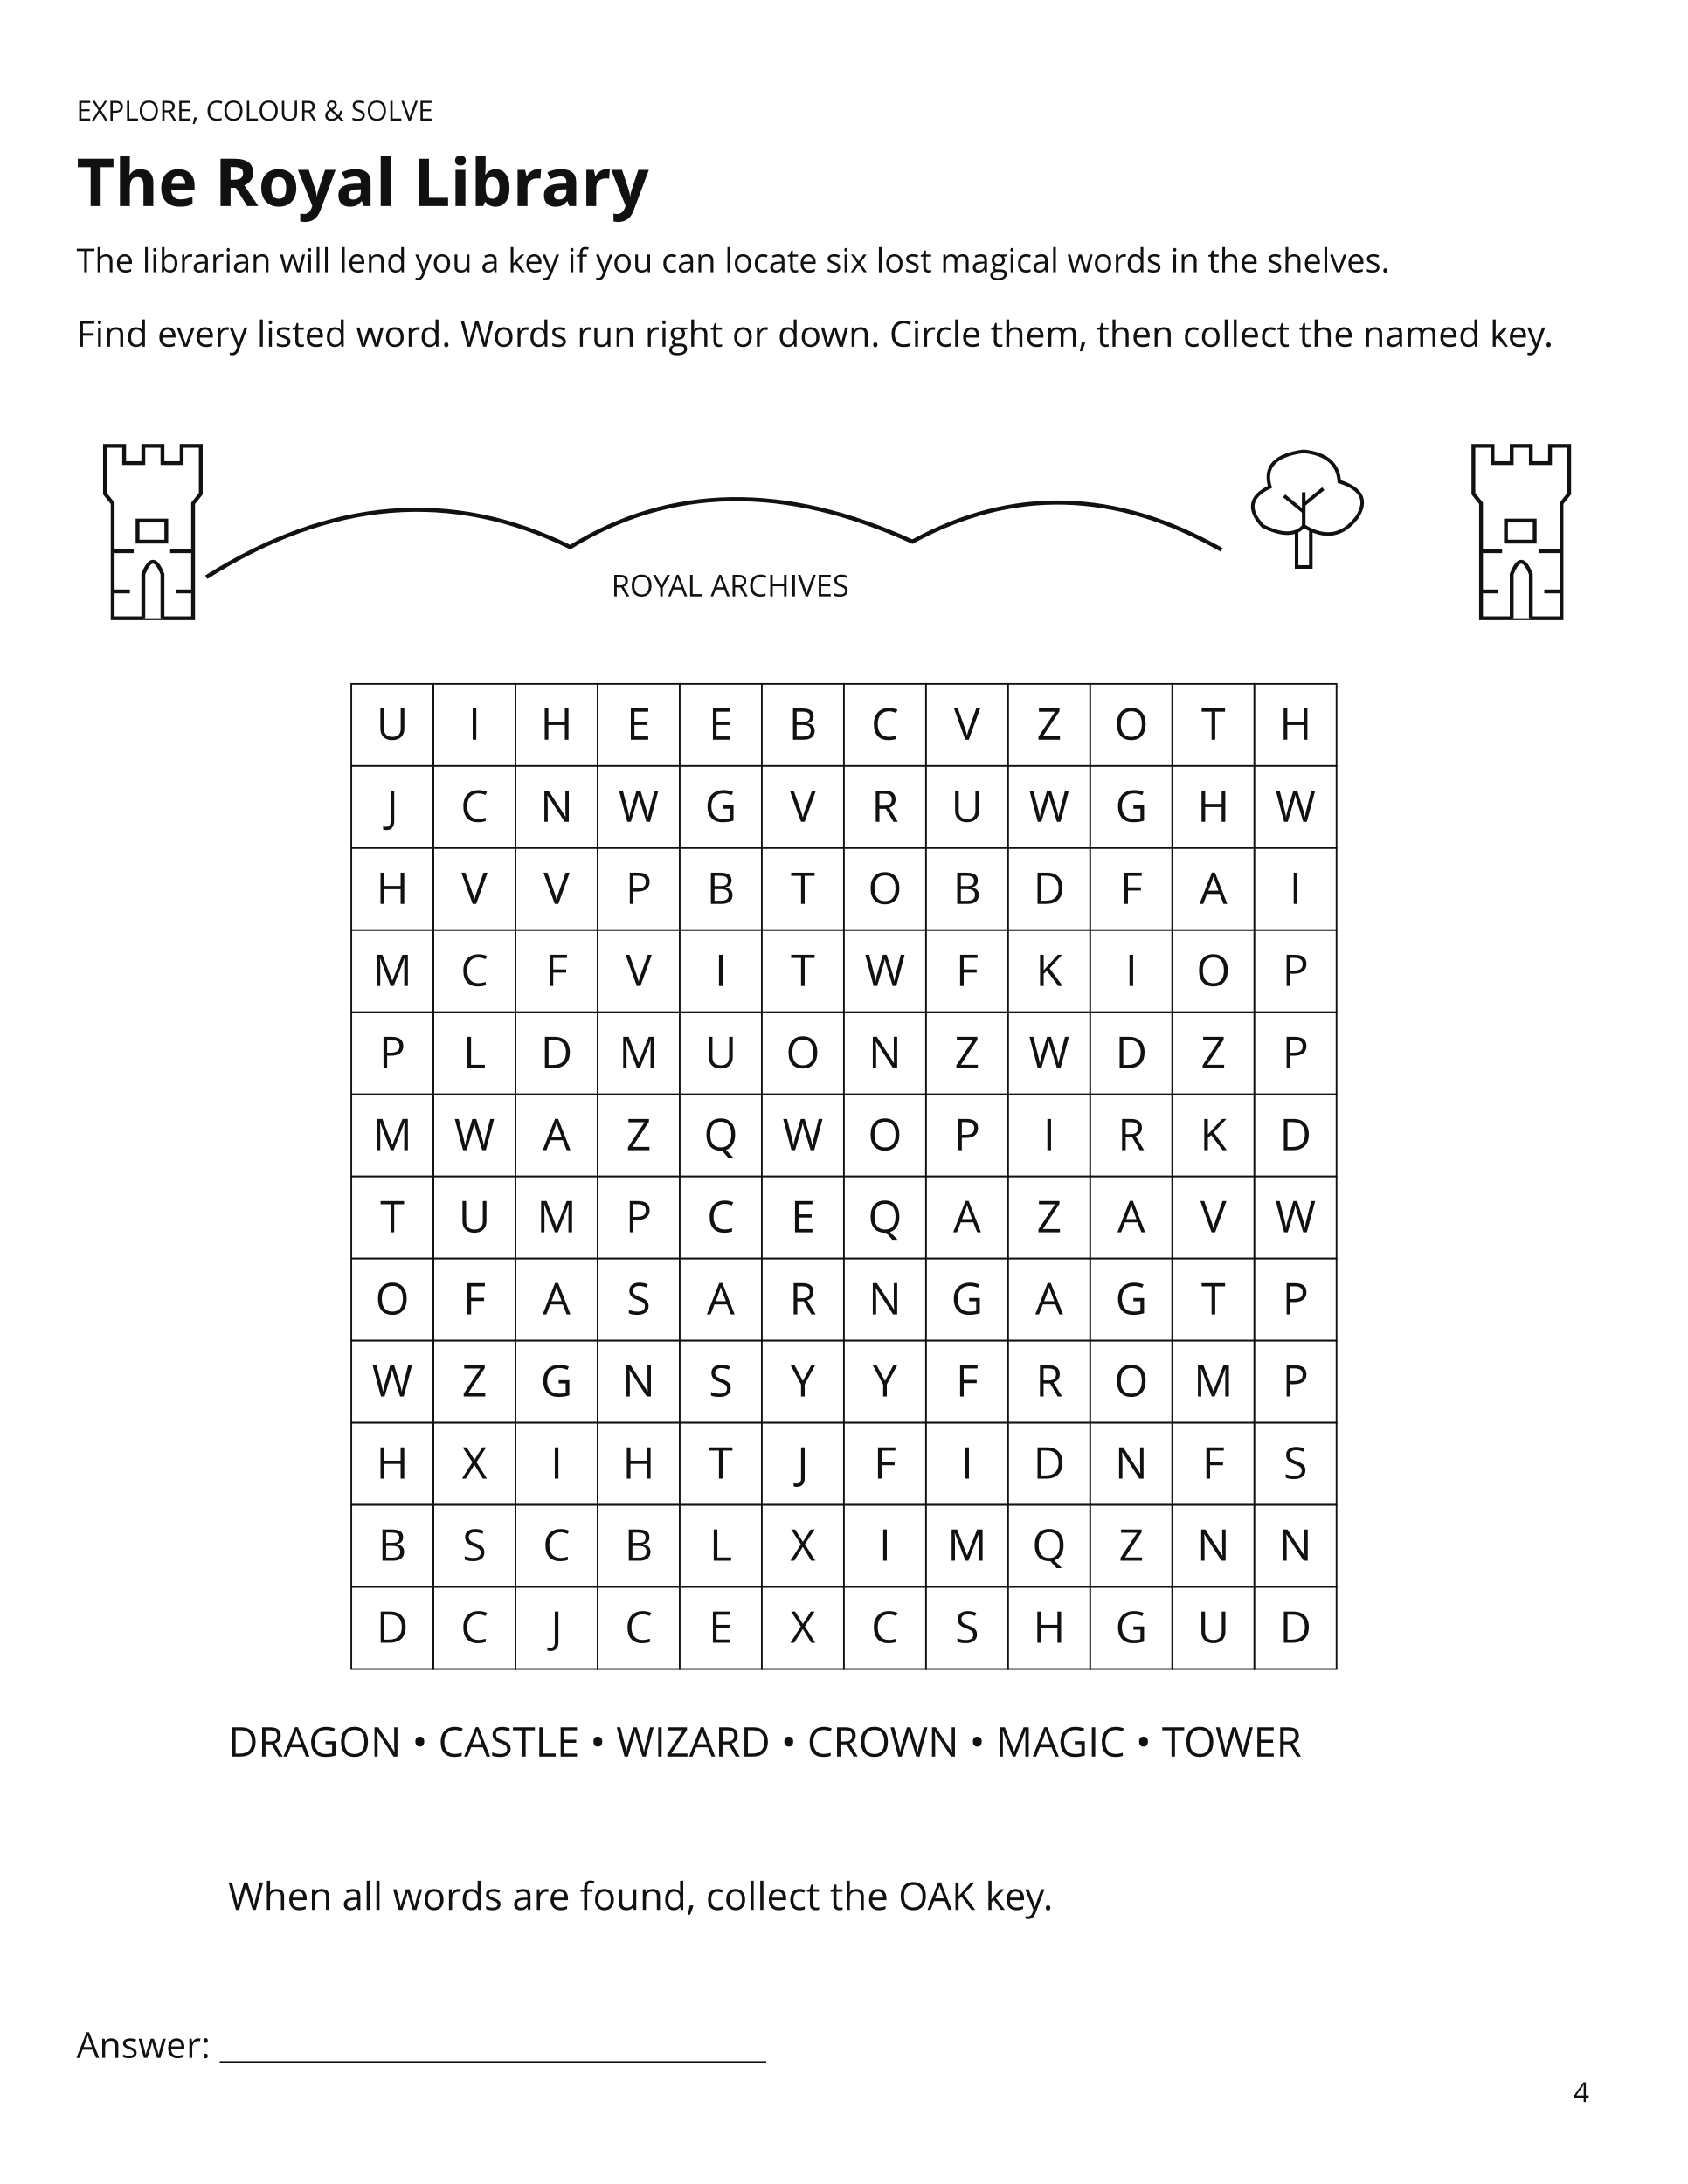
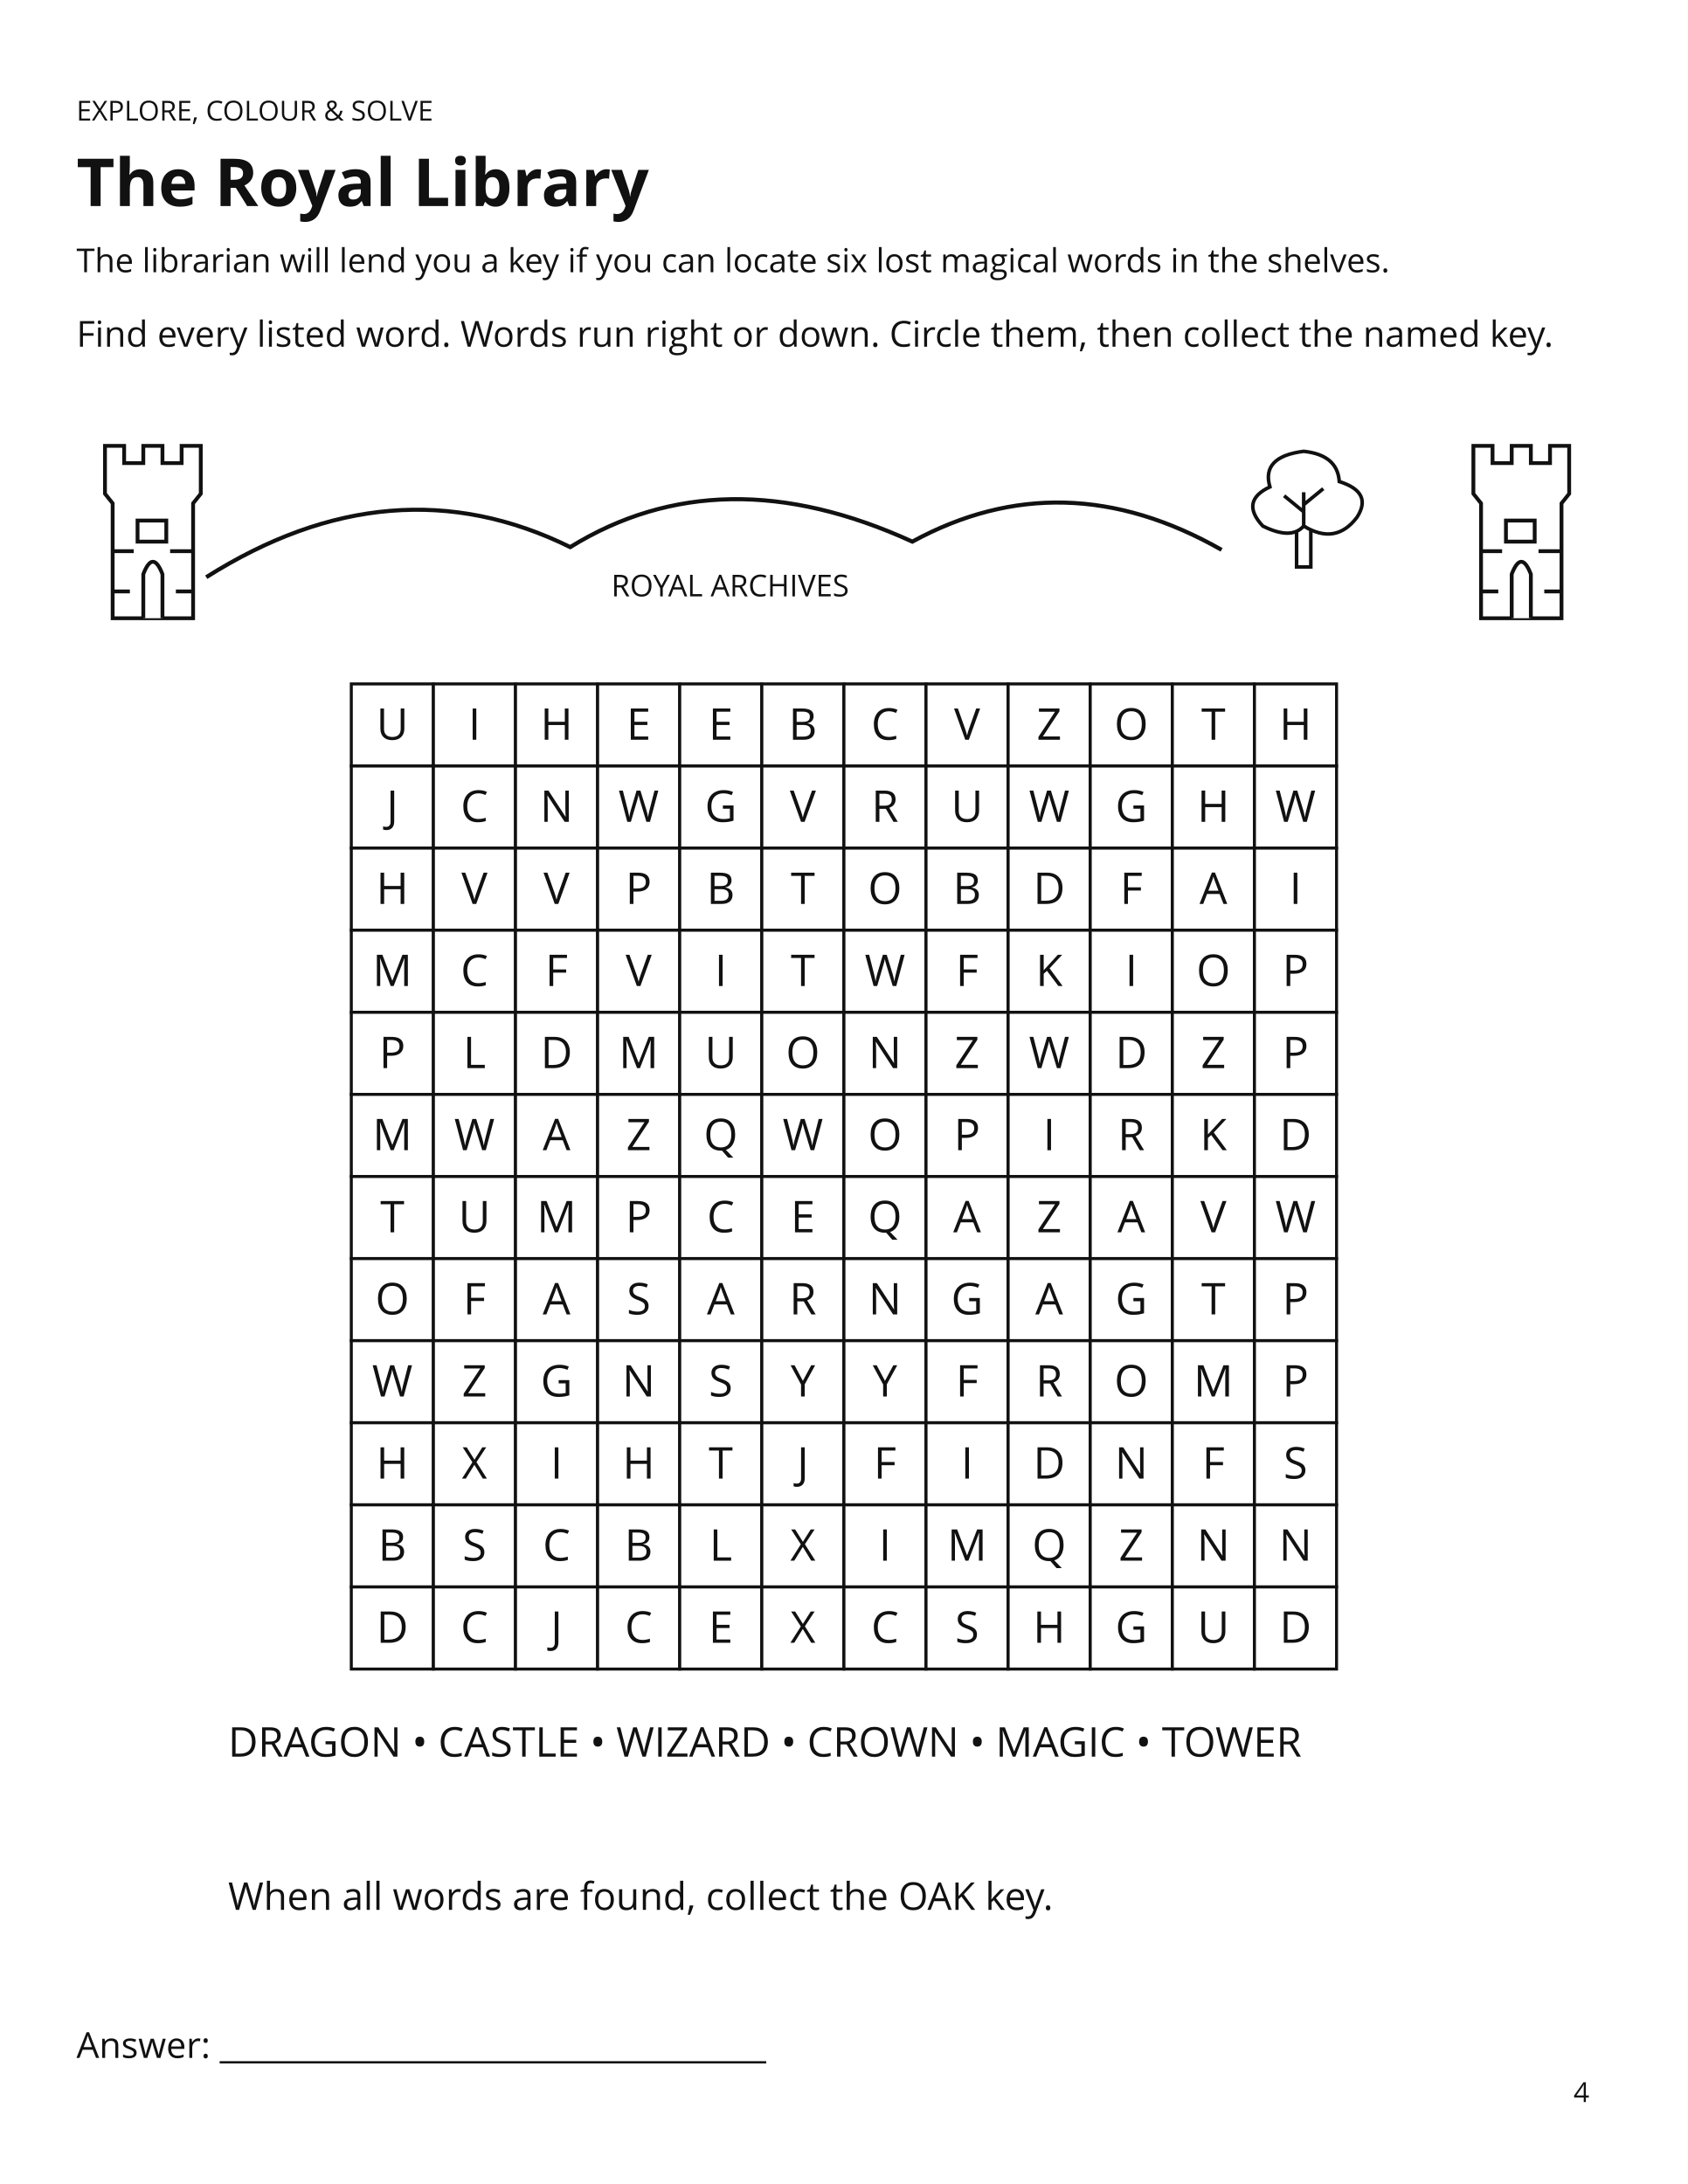
<svg xmlns="http://www.w3.org/2000/svg" width="8.5in" height="11in" viewBox="0 0 612 792" role="img" aria-label="The Royal Library">
  <rect width="100%" height="100%" fill="white" />
  <g transform="translate(27.72 27.72)">
    <text x="0" y="16" font-family="Open Sans, sans-serif" font-size="10" fill="#111" stroke="none">EXPLORE, COLOUR &amp; SOLVE</text>
    <text x="0" y="47" font-family="Open Sans, sans-serif" font-size="24" fill="#111" stroke="none" font-weight="bold">The Royal Library</text>
    <text x="0" y="71" font-family="Open Sans, sans-serif" font-size="12" fill="#111" stroke="none">The librarian will lend you a key if you can locate six lost magical words in the shelves.</text>
    <text x="0" y="98" font-family="Open Sans, sans-serif" font-size="13" fill="#111" stroke="none">Find every listed word. Words run right or down. Circle them, then collect the named key.</text>
    <g transform="translate(5.385172 129) scale(0.9923448)">
      <g data-layer="artwork">
        <g transform="translate(5 5) scale(0.7)" fill="white" stroke="#111" stroke-width="2">
          <path d="M0 25V0H10V9H20V0H30V9H40V0H50V25L46 30V90H4V30Z" />
          <path d="M20 90V67Q25 54 30 67V90M17 39V50H32V39ZM4 55H15M34 55H46M4 76H13M37 76H46" />
        </g>
        <g transform="translate(505 5) scale(0.7)" fill="white" stroke="#111" stroke-width="2">
          <path d="M0 25V0H10V9H20V0H30V9H40V0H50V25L46 30V90H4V30Z" />
          <path d="M20 90V67Q25 54 30 67V90M17 39V50H32V39ZM4 55H15M34 55H46M4 76H13M37 76H46" />
        </g>
        <g transform="translate(443 7) scale(0.65)" fill="white" stroke="#111" stroke-width="2">
          <path d="M-4 40V65H4V40" />
          <path d="M0 0Q-24 3-19 20Q-36 28-23 42Q-7 50 0 42Q18 53 30 37Q39 23 20 17Q19 2 0 0Z" />
          <path d="M0 42V23M0 34L-11 25M0 30L11 21" />
        </g>
        <path d="M42 53Q110 10 175 42Q230 8 300 40Q355 10 413 43" fill="none" stroke="#111" stroke-width="1.5" />
        <text x="190" y="60" font-family="Open Sans, sans-serif" font-size="11" fill="#111" stroke="none">ROYAL ARCHIVES</text>
      </g>
      <g data-layer="puzzle" fill="none" stroke="#111" stroke-width="1.5">
-         <rect x="95" y="92" width="30" height="30" fill="white" stroke-width=".6" />
+         <rect x="95" y="92" width="30" height="30" fill="white" stroke-width="1.1" />
        <text x="110" y="112.4" font-family="Open Sans, sans-serif" font-size="16" fill="#111" stroke="none" text-anchor="middle">U</text>
-         <rect x="125" y="92" width="30" height="30" fill="white" stroke-width=".6" />
+         <rect x="125" y="92" width="30" height="30" fill="white" stroke-width="1.1" />
        <text x="140" y="112.4" font-family="Open Sans, sans-serif" font-size="16" fill="#111" stroke="none" text-anchor="middle">I</text>
-         <rect x="155" y="92" width="30" height="30" fill="white" stroke-width=".6" />
+         <rect x="155" y="92" width="30" height="30" fill="white" stroke-width="1.1" />
        <text x="170" y="112.4" font-family="Open Sans, sans-serif" font-size="16" fill="#111" stroke="none" text-anchor="middle">H</text>
-         <rect x="185" y="92" width="30" height="30" fill="white" stroke-width=".6" />
+         <rect x="185" y="92" width="30" height="30" fill="white" stroke-width="1.1" />
        <text x="200" y="112.4" font-family="Open Sans, sans-serif" font-size="16" fill="#111" stroke="none" text-anchor="middle">E</text>
-         <rect x="215" y="92" width="30" height="30" fill="white" stroke-width=".6" />
+         <rect x="215" y="92" width="30" height="30" fill="white" stroke-width="1.1" />
        <text x="230" y="112.4" font-family="Open Sans, sans-serif" font-size="16" fill="#111" stroke="none" text-anchor="middle">E</text>
-         <rect x="245" y="92" width="30" height="30" fill="white" stroke-width=".6" />
+         <rect x="245" y="92" width="30" height="30" fill="white" stroke-width="1.1" />
        <text x="260" y="112.4" font-family="Open Sans, sans-serif" font-size="16" fill="#111" stroke="none" text-anchor="middle">B</text>
-         <rect x="275" y="92" width="30" height="30" fill="white" stroke-width=".6" />
+         <rect x="275" y="92" width="30" height="30" fill="white" stroke-width="1.1" />
        <text x="290" y="112.4" font-family="Open Sans, sans-serif" font-size="16" fill="#111" stroke="none" text-anchor="middle">C</text>
-         <rect x="305" y="92" width="30" height="30" fill="white" stroke-width=".6" />
+         <rect x="305" y="92" width="30" height="30" fill="white" stroke-width="1.1" />
        <text x="320" y="112.4" font-family="Open Sans, sans-serif" font-size="16" fill="#111" stroke="none" text-anchor="middle">V</text>
-         <rect x="335" y="92" width="30" height="30" fill="white" stroke-width=".6" />
+         <rect x="335" y="92" width="30" height="30" fill="white" stroke-width="1.1" />
        <text x="350" y="112.4" font-family="Open Sans, sans-serif" font-size="16" fill="#111" stroke="none" text-anchor="middle">Z</text>
-         <rect x="365" y="92" width="30" height="30" fill="white" stroke-width=".6" />
+         <rect x="365" y="92" width="30" height="30" fill="white" stroke-width="1.1" />
        <text x="380" y="112.4" font-family="Open Sans, sans-serif" font-size="16" fill="#111" stroke="none" text-anchor="middle">O</text>
-         <rect x="395" y="92" width="30" height="30" fill="white" stroke-width=".6" />
+         <rect x="395" y="92" width="30" height="30" fill="white" stroke-width="1.1" />
        <text x="410" y="112.4" font-family="Open Sans, sans-serif" font-size="16" fill="#111" stroke="none" text-anchor="middle">T</text>
-         <rect x="425" y="92" width="30" height="30" fill="white" stroke-width=".6" />
+         <rect x="425" y="92" width="30" height="30" fill="white" stroke-width="1.1" />
        <text x="440" y="112.4" font-family="Open Sans, sans-serif" font-size="16" fill="#111" stroke="none" text-anchor="middle">H</text>
-         <rect x="95" y="122" width="30" height="30" fill="white" stroke-width=".6" />
+         <rect x="95" y="122" width="30" height="30" fill="white" stroke-width="1.1" />
        <text x="110" y="142.4" font-family="Open Sans, sans-serif" font-size="16" fill="#111" stroke="none" text-anchor="middle">J</text>
-         <rect x="125" y="122" width="30" height="30" fill="white" stroke-width=".6" />
+         <rect x="125" y="122" width="30" height="30" fill="white" stroke-width="1.1" />
        <text x="140" y="142.4" font-family="Open Sans, sans-serif" font-size="16" fill="#111" stroke="none" text-anchor="middle">C</text>
-         <rect x="155" y="122" width="30" height="30" fill="white" stroke-width=".6" />
+         <rect x="155" y="122" width="30" height="30" fill="white" stroke-width="1.1" />
        <text x="170" y="142.4" font-family="Open Sans, sans-serif" font-size="16" fill="#111" stroke="none" text-anchor="middle">N</text>
-         <rect x="185" y="122" width="30" height="30" fill="white" stroke-width=".6" />
+         <rect x="185" y="122" width="30" height="30" fill="white" stroke-width="1.1" />
        <text x="200" y="142.4" font-family="Open Sans, sans-serif" font-size="16" fill="#111" stroke="none" text-anchor="middle">W</text>
-         <rect x="215" y="122" width="30" height="30" fill="white" stroke-width=".6" />
+         <rect x="215" y="122" width="30" height="30" fill="white" stroke-width="1.1" />
        <text x="230" y="142.4" font-family="Open Sans, sans-serif" font-size="16" fill="#111" stroke="none" text-anchor="middle">G</text>
-         <rect x="245" y="122" width="30" height="30" fill="white" stroke-width=".6" />
+         <rect x="245" y="122" width="30" height="30" fill="white" stroke-width="1.1" />
        <text x="260" y="142.4" font-family="Open Sans, sans-serif" font-size="16" fill="#111" stroke="none" text-anchor="middle">V</text>
-         <rect x="275" y="122" width="30" height="30" fill="white" stroke-width=".6" />
+         <rect x="275" y="122" width="30" height="30" fill="white" stroke-width="1.1" />
        <text x="290" y="142.4" font-family="Open Sans, sans-serif" font-size="16" fill="#111" stroke="none" text-anchor="middle">R</text>
-         <rect x="305" y="122" width="30" height="30" fill="white" stroke-width=".6" />
+         <rect x="305" y="122" width="30" height="30" fill="white" stroke-width="1.1" />
        <text x="320" y="142.4" font-family="Open Sans, sans-serif" font-size="16" fill="#111" stroke="none" text-anchor="middle">U</text>
-         <rect x="335" y="122" width="30" height="30" fill="white" stroke-width=".6" />
+         <rect x="335" y="122" width="30" height="30" fill="white" stroke-width="1.1" />
        <text x="350" y="142.4" font-family="Open Sans, sans-serif" font-size="16" fill="#111" stroke="none" text-anchor="middle">W</text>
-         <rect x="365" y="122" width="30" height="30" fill="white" stroke-width=".6" />
+         <rect x="365" y="122" width="30" height="30" fill="white" stroke-width="1.1" />
        <text x="380" y="142.4" font-family="Open Sans, sans-serif" font-size="16" fill="#111" stroke="none" text-anchor="middle">G</text>
-         <rect x="395" y="122" width="30" height="30" fill="white" stroke-width=".6" />
+         <rect x="395" y="122" width="30" height="30" fill="white" stroke-width="1.1" />
        <text x="410" y="142.4" font-family="Open Sans, sans-serif" font-size="16" fill="#111" stroke="none" text-anchor="middle">H</text>
-         <rect x="425" y="122" width="30" height="30" fill="white" stroke-width=".6" />
+         <rect x="425" y="122" width="30" height="30" fill="white" stroke-width="1.1" />
        <text x="440" y="142.4" font-family="Open Sans, sans-serif" font-size="16" fill="#111" stroke="none" text-anchor="middle">W</text>
-         <rect x="95" y="152" width="30" height="30" fill="white" stroke-width=".6" />
+         <rect x="95" y="152" width="30" height="30" fill="white" stroke-width="1.1" />
        <text x="110" y="172.4" font-family="Open Sans, sans-serif" font-size="16" fill="#111" stroke="none" text-anchor="middle">H</text>
-         <rect x="125" y="152" width="30" height="30" fill="white" stroke-width=".6" />
+         <rect x="125" y="152" width="30" height="30" fill="white" stroke-width="1.1" />
        <text x="140" y="172.4" font-family="Open Sans, sans-serif" font-size="16" fill="#111" stroke="none" text-anchor="middle">V</text>
-         <rect x="155" y="152" width="30" height="30" fill="white" stroke-width=".6" />
+         <rect x="155" y="152" width="30" height="30" fill="white" stroke-width="1.1" />
        <text x="170" y="172.4" font-family="Open Sans, sans-serif" font-size="16" fill="#111" stroke="none" text-anchor="middle">V</text>
-         <rect x="185" y="152" width="30" height="30" fill="white" stroke-width=".6" />
+         <rect x="185" y="152" width="30" height="30" fill="white" stroke-width="1.1" />
        <text x="200" y="172.4" font-family="Open Sans, sans-serif" font-size="16" fill="#111" stroke="none" text-anchor="middle">P</text>
-         <rect x="215" y="152" width="30" height="30" fill="white" stroke-width=".6" />
+         <rect x="215" y="152" width="30" height="30" fill="white" stroke-width="1.1" />
        <text x="230" y="172.4" font-family="Open Sans, sans-serif" font-size="16" fill="#111" stroke="none" text-anchor="middle">B</text>
-         <rect x="245" y="152" width="30" height="30" fill="white" stroke-width=".6" />
+         <rect x="245" y="152" width="30" height="30" fill="white" stroke-width="1.1" />
        <text x="260" y="172.4" font-family="Open Sans, sans-serif" font-size="16" fill="#111" stroke="none" text-anchor="middle">T</text>
-         <rect x="275" y="152" width="30" height="30" fill="white" stroke-width=".6" />
+         <rect x="275" y="152" width="30" height="30" fill="white" stroke-width="1.1" />
        <text x="290" y="172.4" font-family="Open Sans, sans-serif" font-size="16" fill="#111" stroke="none" text-anchor="middle">O</text>
-         <rect x="305" y="152" width="30" height="30" fill="white" stroke-width=".6" />
+         <rect x="305" y="152" width="30" height="30" fill="white" stroke-width="1.1" />
        <text x="320" y="172.4" font-family="Open Sans, sans-serif" font-size="16" fill="#111" stroke="none" text-anchor="middle">B</text>
-         <rect x="335" y="152" width="30" height="30" fill="white" stroke-width=".6" />
+         <rect x="335" y="152" width="30" height="30" fill="white" stroke-width="1.1" />
        <text x="350" y="172.4" font-family="Open Sans, sans-serif" font-size="16" fill="#111" stroke="none" text-anchor="middle">D</text>
-         <rect x="365" y="152" width="30" height="30" fill="white" stroke-width=".6" />
+         <rect x="365" y="152" width="30" height="30" fill="white" stroke-width="1.1" />
        <text x="380" y="172.4" font-family="Open Sans, sans-serif" font-size="16" fill="#111" stroke="none" text-anchor="middle">F</text>
-         <rect x="395" y="152" width="30" height="30" fill="white" stroke-width=".6" />
+         <rect x="395" y="152" width="30" height="30" fill="white" stroke-width="1.1" />
        <text x="410" y="172.4" font-family="Open Sans, sans-serif" font-size="16" fill="#111" stroke="none" text-anchor="middle">A</text>
-         <rect x="425" y="152" width="30" height="30" fill="white" stroke-width=".6" />
+         <rect x="425" y="152" width="30" height="30" fill="white" stroke-width="1.1" />
        <text x="440" y="172.4" font-family="Open Sans, sans-serif" font-size="16" fill="#111" stroke="none" text-anchor="middle">I</text>
-         <rect x="95" y="182" width="30" height="30" fill="white" stroke-width=".6" />
+         <rect x="95" y="182" width="30" height="30" fill="white" stroke-width="1.1" />
        <text x="110" y="202.4" font-family="Open Sans, sans-serif" font-size="16" fill="#111" stroke="none" text-anchor="middle">M</text>
-         <rect x="125" y="182" width="30" height="30" fill="white" stroke-width=".6" />
+         <rect x="125" y="182" width="30" height="30" fill="white" stroke-width="1.1" />
        <text x="140" y="202.4" font-family="Open Sans, sans-serif" font-size="16" fill="#111" stroke="none" text-anchor="middle">C</text>
-         <rect x="155" y="182" width="30" height="30" fill="white" stroke-width=".6" />
+         <rect x="155" y="182" width="30" height="30" fill="white" stroke-width="1.1" />
        <text x="170" y="202.4" font-family="Open Sans, sans-serif" font-size="16" fill="#111" stroke="none" text-anchor="middle">F</text>
-         <rect x="185" y="182" width="30" height="30" fill="white" stroke-width=".6" />
+         <rect x="185" y="182" width="30" height="30" fill="white" stroke-width="1.1" />
        <text x="200" y="202.4" font-family="Open Sans, sans-serif" font-size="16" fill="#111" stroke="none" text-anchor="middle">V</text>
-         <rect x="215" y="182" width="30" height="30" fill="white" stroke-width=".6" />
+         <rect x="215" y="182" width="30" height="30" fill="white" stroke-width="1.1" />
        <text x="230" y="202.4" font-family="Open Sans, sans-serif" font-size="16" fill="#111" stroke="none" text-anchor="middle">I</text>
-         <rect x="245" y="182" width="30" height="30" fill="white" stroke-width=".6" />
+         <rect x="245" y="182" width="30" height="30" fill="white" stroke-width="1.1" />
        <text x="260" y="202.4" font-family="Open Sans, sans-serif" font-size="16" fill="#111" stroke="none" text-anchor="middle">T</text>
-         <rect x="275" y="182" width="30" height="30" fill="white" stroke-width=".6" />
+         <rect x="275" y="182" width="30" height="30" fill="white" stroke-width="1.1" />
        <text x="290" y="202.4" font-family="Open Sans, sans-serif" font-size="16" fill="#111" stroke="none" text-anchor="middle">W</text>
-         <rect x="305" y="182" width="30" height="30" fill="white" stroke-width=".6" />
+         <rect x="305" y="182" width="30" height="30" fill="white" stroke-width="1.1" />
        <text x="320" y="202.4" font-family="Open Sans, sans-serif" font-size="16" fill="#111" stroke="none" text-anchor="middle">F</text>
-         <rect x="335" y="182" width="30" height="30" fill="white" stroke-width=".6" />
+         <rect x="335" y="182" width="30" height="30" fill="white" stroke-width="1.1" />
        <text x="350" y="202.4" font-family="Open Sans, sans-serif" font-size="16" fill="#111" stroke="none" text-anchor="middle">K</text>
-         <rect x="365" y="182" width="30" height="30" fill="white" stroke-width=".6" />
+         <rect x="365" y="182" width="30" height="30" fill="white" stroke-width="1.1" />
        <text x="380" y="202.4" font-family="Open Sans, sans-serif" font-size="16" fill="#111" stroke="none" text-anchor="middle">I</text>
-         <rect x="395" y="182" width="30" height="30" fill="white" stroke-width=".6" />
+         <rect x="395" y="182" width="30" height="30" fill="white" stroke-width="1.1" />
        <text x="410" y="202.4" font-family="Open Sans, sans-serif" font-size="16" fill="#111" stroke="none" text-anchor="middle">O</text>
-         <rect x="425" y="182" width="30" height="30" fill="white" stroke-width=".6" />
+         <rect x="425" y="182" width="30" height="30" fill="white" stroke-width="1.1" />
        <text x="440" y="202.4" font-family="Open Sans, sans-serif" font-size="16" fill="#111" stroke="none" text-anchor="middle">P</text>
-         <rect x="95" y="212" width="30" height="30" fill="white" stroke-width=".6" />
+         <rect x="95" y="212" width="30" height="30" fill="white" stroke-width="1.1" />
        <text x="110" y="232.4" font-family="Open Sans, sans-serif" font-size="16" fill="#111" stroke="none" text-anchor="middle">P</text>
-         <rect x="125" y="212" width="30" height="30" fill="white" stroke-width=".6" />
+         <rect x="125" y="212" width="30" height="30" fill="white" stroke-width="1.1" />
        <text x="140" y="232.4" font-family="Open Sans, sans-serif" font-size="16" fill="#111" stroke="none" text-anchor="middle">L</text>
-         <rect x="155" y="212" width="30" height="30" fill="white" stroke-width=".6" />
+         <rect x="155" y="212" width="30" height="30" fill="white" stroke-width="1.1" />
        <text x="170" y="232.4" font-family="Open Sans, sans-serif" font-size="16" fill="#111" stroke="none" text-anchor="middle">D</text>
-         <rect x="185" y="212" width="30" height="30" fill="white" stroke-width=".6" />
+         <rect x="185" y="212" width="30" height="30" fill="white" stroke-width="1.1" />
        <text x="200" y="232.4" font-family="Open Sans, sans-serif" font-size="16" fill="#111" stroke="none" text-anchor="middle">M</text>
-         <rect x="215" y="212" width="30" height="30" fill="white" stroke-width=".6" />
+         <rect x="215" y="212" width="30" height="30" fill="white" stroke-width="1.1" />
        <text x="230" y="232.4" font-family="Open Sans, sans-serif" font-size="16" fill="#111" stroke="none" text-anchor="middle">U</text>
-         <rect x="245" y="212" width="30" height="30" fill="white" stroke-width=".6" />
+         <rect x="245" y="212" width="30" height="30" fill="white" stroke-width="1.1" />
        <text x="260" y="232.4" font-family="Open Sans, sans-serif" font-size="16" fill="#111" stroke="none" text-anchor="middle">O</text>
-         <rect x="275" y="212" width="30" height="30" fill="white" stroke-width=".6" />
+         <rect x="275" y="212" width="30" height="30" fill="white" stroke-width="1.1" />
        <text x="290" y="232.4" font-family="Open Sans, sans-serif" font-size="16" fill="#111" stroke="none" text-anchor="middle">N</text>
-         <rect x="305" y="212" width="30" height="30" fill="white" stroke-width=".6" />
+         <rect x="305" y="212" width="30" height="30" fill="white" stroke-width="1.1" />
        <text x="320" y="232.4" font-family="Open Sans, sans-serif" font-size="16" fill="#111" stroke="none" text-anchor="middle">Z</text>
-         <rect x="335" y="212" width="30" height="30" fill="white" stroke-width=".6" />
+         <rect x="335" y="212" width="30" height="30" fill="white" stroke-width="1.1" />
        <text x="350" y="232.4" font-family="Open Sans, sans-serif" font-size="16" fill="#111" stroke="none" text-anchor="middle">W</text>
-         <rect x="365" y="212" width="30" height="30" fill="white" stroke-width=".6" />
+         <rect x="365" y="212" width="30" height="30" fill="white" stroke-width="1.1" />
        <text x="380" y="232.4" font-family="Open Sans, sans-serif" font-size="16" fill="#111" stroke="none" text-anchor="middle">D</text>
-         <rect x="395" y="212" width="30" height="30" fill="white" stroke-width=".6" />
+         <rect x="395" y="212" width="30" height="30" fill="white" stroke-width="1.1" />
        <text x="410" y="232.4" font-family="Open Sans, sans-serif" font-size="16" fill="#111" stroke="none" text-anchor="middle">Z</text>
-         <rect x="425" y="212" width="30" height="30" fill="white" stroke-width=".6" />
+         <rect x="425" y="212" width="30" height="30" fill="white" stroke-width="1.1" />
        <text x="440" y="232.4" font-family="Open Sans, sans-serif" font-size="16" fill="#111" stroke="none" text-anchor="middle">P</text>
-         <rect x="95" y="242" width="30" height="30" fill="white" stroke-width=".6" />
+         <rect x="95" y="242" width="30" height="30" fill="white" stroke-width="1.1" />
        <text x="110" y="262.4" font-family="Open Sans, sans-serif" font-size="16" fill="#111" stroke="none" text-anchor="middle">M</text>
-         <rect x="125" y="242" width="30" height="30" fill="white" stroke-width=".6" />
+         <rect x="125" y="242" width="30" height="30" fill="white" stroke-width="1.1" />
        <text x="140" y="262.4" font-family="Open Sans, sans-serif" font-size="16" fill="#111" stroke="none" text-anchor="middle">W</text>
-         <rect x="155" y="242" width="30" height="30" fill="white" stroke-width=".6" />
+         <rect x="155" y="242" width="30" height="30" fill="white" stroke-width="1.1" />
        <text x="170" y="262.4" font-family="Open Sans, sans-serif" font-size="16" fill="#111" stroke="none" text-anchor="middle">A</text>
-         <rect x="185" y="242" width="30" height="30" fill="white" stroke-width=".6" />
+         <rect x="185" y="242" width="30" height="30" fill="white" stroke-width="1.1" />
        <text x="200" y="262.4" font-family="Open Sans, sans-serif" font-size="16" fill="#111" stroke="none" text-anchor="middle">Z</text>
-         <rect x="215" y="242" width="30" height="30" fill="white" stroke-width=".6" />
+         <rect x="215" y="242" width="30" height="30" fill="white" stroke-width="1.1" />
        <text x="230" y="262.4" font-family="Open Sans, sans-serif" font-size="16" fill="#111" stroke="none" text-anchor="middle">Q</text>
-         <rect x="245" y="242" width="30" height="30" fill="white" stroke-width=".6" />
+         <rect x="245" y="242" width="30" height="30" fill="white" stroke-width="1.1" />
        <text x="260" y="262.4" font-family="Open Sans, sans-serif" font-size="16" fill="#111" stroke="none" text-anchor="middle">W</text>
-         <rect x="275" y="242" width="30" height="30" fill="white" stroke-width=".6" />
+         <rect x="275" y="242" width="30" height="30" fill="white" stroke-width="1.1" />
        <text x="290" y="262.4" font-family="Open Sans, sans-serif" font-size="16" fill="#111" stroke="none" text-anchor="middle">O</text>
-         <rect x="305" y="242" width="30" height="30" fill="white" stroke-width=".6" />
+         <rect x="305" y="242" width="30" height="30" fill="white" stroke-width="1.1" />
        <text x="320" y="262.4" font-family="Open Sans, sans-serif" font-size="16" fill="#111" stroke="none" text-anchor="middle">P</text>
-         <rect x="335" y="242" width="30" height="30" fill="white" stroke-width=".6" />
+         <rect x="335" y="242" width="30" height="30" fill="white" stroke-width="1.1" />
        <text x="350" y="262.4" font-family="Open Sans, sans-serif" font-size="16" fill="#111" stroke="none" text-anchor="middle">I</text>
-         <rect x="365" y="242" width="30" height="30" fill="white" stroke-width=".6" />
+         <rect x="365" y="242" width="30" height="30" fill="white" stroke-width="1.1" />
        <text x="380" y="262.4" font-family="Open Sans, sans-serif" font-size="16" fill="#111" stroke="none" text-anchor="middle">R</text>
-         <rect x="395" y="242" width="30" height="30" fill="white" stroke-width=".6" />
+         <rect x="395" y="242" width="30" height="30" fill="white" stroke-width="1.1" />
        <text x="410" y="262.4" font-family="Open Sans, sans-serif" font-size="16" fill="#111" stroke="none" text-anchor="middle">K</text>
-         <rect x="425" y="242" width="30" height="30" fill="white" stroke-width=".6" />
+         <rect x="425" y="242" width="30" height="30" fill="white" stroke-width="1.1" />
        <text x="440" y="262.4" font-family="Open Sans, sans-serif" font-size="16" fill="#111" stroke="none" text-anchor="middle">D</text>
-         <rect x="95" y="272" width="30" height="30" fill="white" stroke-width=".6" />
+         <rect x="95" y="272" width="30" height="30" fill="white" stroke-width="1.1" />
        <text x="110" y="292.4" font-family="Open Sans, sans-serif" font-size="16" fill="#111" stroke="none" text-anchor="middle">T</text>
-         <rect x="125" y="272" width="30" height="30" fill="white" stroke-width=".6" />
+         <rect x="125" y="272" width="30" height="30" fill="white" stroke-width="1.1" />
        <text x="140" y="292.4" font-family="Open Sans, sans-serif" font-size="16" fill="#111" stroke="none" text-anchor="middle">U</text>
-         <rect x="155" y="272" width="30" height="30" fill="white" stroke-width=".6" />
+         <rect x="155" y="272" width="30" height="30" fill="white" stroke-width="1.1" />
        <text x="170" y="292.4" font-family="Open Sans, sans-serif" font-size="16" fill="#111" stroke="none" text-anchor="middle">M</text>
-         <rect x="185" y="272" width="30" height="30" fill="white" stroke-width=".6" />
+         <rect x="185" y="272" width="30" height="30" fill="white" stroke-width="1.1" />
        <text x="200" y="292.4" font-family="Open Sans, sans-serif" font-size="16" fill="#111" stroke="none" text-anchor="middle">P</text>
-         <rect x="215" y="272" width="30" height="30" fill="white" stroke-width=".6" />
+         <rect x="215" y="272" width="30" height="30" fill="white" stroke-width="1.1" />
        <text x="230" y="292.4" font-family="Open Sans, sans-serif" font-size="16" fill="#111" stroke="none" text-anchor="middle">C</text>
-         <rect x="245" y="272" width="30" height="30" fill="white" stroke-width=".6" />
+         <rect x="245" y="272" width="30" height="30" fill="white" stroke-width="1.1" />
        <text x="260" y="292.4" font-family="Open Sans, sans-serif" font-size="16" fill="#111" stroke="none" text-anchor="middle">E</text>
-         <rect x="275" y="272" width="30" height="30" fill="white" stroke-width=".6" />
+         <rect x="275" y="272" width="30" height="30" fill="white" stroke-width="1.1" />
        <text x="290" y="292.4" font-family="Open Sans, sans-serif" font-size="16" fill="#111" stroke="none" text-anchor="middle">Q</text>
-         <rect x="305" y="272" width="30" height="30" fill="white" stroke-width=".6" />
+         <rect x="305" y="272" width="30" height="30" fill="white" stroke-width="1.1" />
        <text x="320" y="292.4" font-family="Open Sans, sans-serif" font-size="16" fill="#111" stroke="none" text-anchor="middle">A</text>
-         <rect x="335" y="272" width="30" height="30" fill="white" stroke-width=".6" />
+         <rect x="335" y="272" width="30" height="30" fill="white" stroke-width="1.1" />
        <text x="350" y="292.4" font-family="Open Sans, sans-serif" font-size="16" fill="#111" stroke="none" text-anchor="middle">Z</text>
-         <rect x="365" y="272" width="30" height="30" fill="white" stroke-width=".6" />
+         <rect x="365" y="272" width="30" height="30" fill="white" stroke-width="1.1" />
        <text x="380" y="292.4" font-family="Open Sans, sans-serif" font-size="16" fill="#111" stroke="none" text-anchor="middle">A</text>
-         <rect x="395" y="272" width="30" height="30" fill="white" stroke-width=".6" />
+         <rect x="395" y="272" width="30" height="30" fill="white" stroke-width="1.1" />
        <text x="410" y="292.4" font-family="Open Sans, sans-serif" font-size="16" fill="#111" stroke="none" text-anchor="middle">V</text>
-         <rect x="425" y="272" width="30" height="30" fill="white" stroke-width=".6" />
+         <rect x="425" y="272" width="30" height="30" fill="white" stroke-width="1.1" />
        <text x="440" y="292.4" font-family="Open Sans, sans-serif" font-size="16" fill="#111" stroke="none" text-anchor="middle">W</text>
-         <rect x="95" y="302" width="30" height="30" fill="white" stroke-width=".6" />
+         <rect x="95" y="302" width="30" height="30" fill="white" stroke-width="1.1" />
        <text x="110" y="322.4" font-family="Open Sans, sans-serif" font-size="16" fill="#111" stroke="none" text-anchor="middle">O</text>
-         <rect x="125" y="302" width="30" height="30" fill="white" stroke-width=".6" />
+         <rect x="125" y="302" width="30" height="30" fill="white" stroke-width="1.1" />
        <text x="140" y="322.4" font-family="Open Sans, sans-serif" font-size="16" fill="#111" stroke="none" text-anchor="middle">F</text>
-         <rect x="155" y="302" width="30" height="30" fill="white" stroke-width=".6" />
+         <rect x="155" y="302" width="30" height="30" fill="white" stroke-width="1.1" />
        <text x="170" y="322.4" font-family="Open Sans, sans-serif" font-size="16" fill="#111" stroke="none" text-anchor="middle">A</text>
-         <rect x="185" y="302" width="30" height="30" fill="white" stroke-width=".6" />
+         <rect x="185" y="302" width="30" height="30" fill="white" stroke-width="1.1" />
        <text x="200" y="322.4" font-family="Open Sans, sans-serif" font-size="16" fill="#111" stroke="none" text-anchor="middle">S</text>
-         <rect x="215" y="302" width="30" height="30" fill="white" stroke-width=".6" />
+         <rect x="215" y="302" width="30" height="30" fill="white" stroke-width="1.1" />
        <text x="230" y="322.4" font-family="Open Sans, sans-serif" font-size="16" fill="#111" stroke="none" text-anchor="middle">A</text>
-         <rect x="245" y="302" width="30" height="30" fill="white" stroke-width=".6" />
+         <rect x="245" y="302" width="30" height="30" fill="white" stroke-width="1.1" />
        <text x="260" y="322.4" font-family="Open Sans, sans-serif" font-size="16" fill="#111" stroke="none" text-anchor="middle">R</text>
-         <rect x="275" y="302" width="30" height="30" fill="white" stroke-width=".6" />
+         <rect x="275" y="302" width="30" height="30" fill="white" stroke-width="1.1" />
        <text x="290" y="322.4" font-family="Open Sans, sans-serif" font-size="16" fill="#111" stroke="none" text-anchor="middle">N</text>
-         <rect x="305" y="302" width="30" height="30" fill="white" stroke-width=".6" />
+         <rect x="305" y="302" width="30" height="30" fill="white" stroke-width="1.1" />
        <text x="320" y="322.4" font-family="Open Sans, sans-serif" font-size="16" fill="#111" stroke="none" text-anchor="middle">G</text>
-         <rect x="335" y="302" width="30" height="30" fill="white" stroke-width=".6" />
+         <rect x="335" y="302" width="30" height="30" fill="white" stroke-width="1.1" />
        <text x="350" y="322.4" font-family="Open Sans, sans-serif" font-size="16" fill="#111" stroke="none" text-anchor="middle">A</text>
-         <rect x="365" y="302" width="30" height="30" fill="white" stroke-width=".6" />
+         <rect x="365" y="302" width="30" height="30" fill="white" stroke-width="1.1" />
        <text x="380" y="322.4" font-family="Open Sans, sans-serif" font-size="16" fill="#111" stroke="none" text-anchor="middle">G</text>
-         <rect x="395" y="302" width="30" height="30" fill="white" stroke-width=".6" />
+         <rect x="395" y="302" width="30" height="30" fill="white" stroke-width="1.1" />
        <text x="410" y="322.4" font-family="Open Sans, sans-serif" font-size="16" fill="#111" stroke="none" text-anchor="middle">T</text>
-         <rect x="425" y="302" width="30" height="30" fill="white" stroke-width=".6" />
+         <rect x="425" y="302" width="30" height="30" fill="white" stroke-width="1.1" />
        <text x="440" y="322.4" font-family="Open Sans, sans-serif" font-size="16" fill="#111" stroke="none" text-anchor="middle">P</text>
-         <rect x="95" y="332" width="30" height="30" fill="white" stroke-width=".6" />
+         <rect x="95" y="332" width="30" height="30" fill="white" stroke-width="1.1" />
        <text x="110" y="352.4" font-family="Open Sans, sans-serif" font-size="16" fill="#111" stroke="none" text-anchor="middle">W</text>
-         <rect x="125" y="332" width="30" height="30" fill="white" stroke-width=".6" />
+         <rect x="125" y="332" width="30" height="30" fill="white" stroke-width="1.1" />
        <text x="140" y="352.4" font-family="Open Sans, sans-serif" font-size="16" fill="#111" stroke="none" text-anchor="middle">Z</text>
-         <rect x="155" y="332" width="30" height="30" fill="white" stroke-width=".6" />
+         <rect x="155" y="332" width="30" height="30" fill="white" stroke-width="1.1" />
        <text x="170" y="352.4" font-family="Open Sans, sans-serif" font-size="16" fill="#111" stroke="none" text-anchor="middle">G</text>
-         <rect x="185" y="332" width="30" height="30" fill="white" stroke-width=".6" />
+         <rect x="185" y="332" width="30" height="30" fill="white" stroke-width="1.1" />
        <text x="200" y="352.4" font-family="Open Sans, sans-serif" font-size="16" fill="#111" stroke="none" text-anchor="middle">N</text>
-         <rect x="215" y="332" width="30" height="30" fill="white" stroke-width=".6" />
+         <rect x="215" y="332" width="30" height="30" fill="white" stroke-width="1.1" />
        <text x="230" y="352.4" font-family="Open Sans, sans-serif" font-size="16" fill="#111" stroke="none" text-anchor="middle">S</text>
-         <rect x="245" y="332" width="30" height="30" fill="white" stroke-width=".6" />
+         <rect x="245" y="332" width="30" height="30" fill="white" stroke-width="1.1" />
        <text x="260" y="352.4" font-family="Open Sans, sans-serif" font-size="16" fill="#111" stroke="none" text-anchor="middle">Y</text>
-         <rect x="275" y="332" width="30" height="30" fill="white" stroke-width=".6" />
+         <rect x="275" y="332" width="30" height="30" fill="white" stroke-width="1.1" />
        <text x="290" y="352.4" font-family="Open Sans, sans-serif" font-size="16" fill="#111" stroke="none" text-anchor="middle">Y</text>
-         <rect x="305" y="332" width="30" height="30" fill="white" stroke-width=".6" />
+         <rect x="305" y="332" width="30" height="30" fill="white" stroke-width="1.1" />
        <text x="320" y="352.4" font-family="Open Sans, sans-serif" font-size="16" fill="#111" stroke="none" text-anchor="middle">F</text>
-         <rect x="335" y="332" width="30" height="30" fill="white" stroke-width=".6" />
+         <rect x="335" y="332" width="30" height="30" fill="white" stroke-width="1.1" />
        <text x="350" y="352.4" font-family="Open Sans, sans-serif" font-size="16" fill="#111" stroke="none" text-anchor="middle">R</text>
-         <rect x="365" y="332" width="30" height="30" fill="white" stroke-width=".6" />
+         <rect x="365" y="332" width="30" height="30" fill="white" stroke-width="1.1" />
        <text x="380" y="352.4" font-family="Open Sans, sans-serif" font-size="16" fill="#111" stroke="none" text-anchor="middle">O</text>
-         <rect x="395" y="332" width="30" height="30" fill="white" stroke-width=".6" />
+         <rect x="395" y="332" width="30" height="30" fill="white" stroke-width="1.1" />
        <text x="410" y="352.4" font-family="Open Sans, sans-serif" font-size="16" fill="#111" stroke="none" text-anchor="middle">M</text>
-         <rect x="425" y="332" width="30" height="30" fill="white" stroke-width=".6" />
+         <rect x="425" y="332" width="30" height="30" fill="white" stroke-width="1.1" />
        <text x="440" y="352.4" font-family="Open Sans, sans-serif" font-size="16" fill="#111" stroke="none" text-anchor="middle">P</text>
-         <rect x="95" y="362" width="30" height="30" fill="white" stroke-width=".6" />
+         <rect x="95" y="362" width="30" height="30" fill="white" stroke-width="1.1" />
        <text x="110" y="382.4" font-family="Open Sans, sans-serif" font-size="16" fill="#111" stroke="none" text-anchor="middle">H</text>
-         <rect x="125" y="362" width="30" height="30" fill="white" stroke-width=".6" />
+         <rect x="125" y="362" width="30" height="30" fill="white" stroke-width="1.1" />
        <text x="140" y="382.4" font-family="Open Sans, sans-serif" font-size="16" fill="#111" stroke="none" text-anchor="middle">X</text>
-         <rect x="155" y="362" width="30" height="30" fill="white" stroke-width=".6" />
+         <rect x="155" y="362" width="30" height="30" fill="white" stroke-width="1.1" />
        <text x="170" y="382.4" font-family="Open Sans, sans-serif" font-size="16" fill="#111" stroke="none" text-anchor="middle">I</text>
-         <rect x="185" y="362" width="30" height="30" fill="white" stroke-width=".6" />
+         <rect x="185" y="362" width="30" height="30" fill="white" stroke-width="1.1" />
        <text x="200" y="382.4" font-family="Open Sans, sans-serif" font-size="16" fill="#111" stroke="none" text-anchor="middle">H</text>
-         <rect x="215" y="362" width="30" height="30" fill="white" stroke-width=".6" />
+         <rect x="215" y="362" width="30" height="30" fill="white" stroke-width="1.1" />
        <text x="230" y="382.4" font-family="Open Sans, sans-serif" font-size="16" fill="#111" stroke="none" text-anchor="middle">T</text>
-         <rect x="245" y="362" width="30" height="30" fill="white" stroke-width=".6" />
+         <rect x="245" y="362" width="30" height="30" fill="white" stroke-width="1.1" />
        <text x="260" y="382.4" font-family="Open Sans, sans-serif" font-size="16" fill="#111" stroke="none" text-anchor="middle">J</text>
-         <rect x="275" y="362" width="30" height="30" fill="white" stroke-width=".6" />
+         <rect x="275" y="362" width="30" height="30" fill="white" stroke-width="1.1" />
        <text x="290" y="382.4" font-family="Open Sans, sans-serif" font-size="16" fill="#111" stroke="none" text-anchor="middle">F</text>
-         <rect x="305" y="362" width="30" height="30" fill="white" stroke-width=".6" />
+         <rect x="305" y="362" width="30" height="30" fill="white" stroke-width="1.1" />
        <text x="320" y="382.4" font-family="Open Sans, sans-serif" font-size="16" fill="#111" stroke="none" text-anchor="middle">I</text>
-         <rect x="335" y="362" width="30" height="30" fill="white" stroke-width=".6" />
+         <rect x="335" y="362" width="30" height="30" fill="white" stroke-width="1.1" />
        <text x="350" y="382.4" font-family="Open Sans, sans-serif" font-size="16" fill="#111" stroke="none" text-anchor="middle">D</text>
-         <rect x="365" y="362" width="30" height="30" fill="white" stroke-width=".6" />
+         <rect x="365" y="362" width="30" height="30" fill="white" stroke-width="1.1" />
        <text x="380" y="382.4" font-family="Open Sans, sans-serif" font-size="16" fill="#111" stroke="none" text-anchor="middle">N</text>
-         <rect x="395" y="362" width="30" height="30" fill="white" stroke-width=".6" />
+         <rect x="395" y="362" width="30" height="30" fill="white" stroke-width="1.1" />
        <text x="410" y="382.4" font-family="Open Sans, sans-serif" font-size="16" fill="#111" stroke="none" text-anchor="middle">F</text>
-         <rect x="425" y="362" width="30" height="30" fill="white" stroke-width=".6" />
+         <rect x="425" y="362" width="30" height="30" fill="white" stroke-width="1.1" />
        <text x="440" y="382.4" font-family="Open Sans, sans-serif" font-size="16" fill="#111" stroke="none" text-anchor="middle">S</text>
-         <rect x="95" y="392" width="30" height="30" fill="white" stroke-width=".6" />
+         <rect x="95" y="392" width="30" height="30" fill="white" stroke-width="1.1" />
        <text x="110" y="412.4" font-family="Open Sans, sans-serif" font-size="16" fill="#111" stroke="none" text-anchor="middle">B</text>
-         <rect x="125" y="392" width="30" height="30" fill="white" stroke-width=".6" />
+         <rect x="125" y="392" width="30" height="30" fill="white" stroke-width="1.1" />
        <text x="140" y="412.4" font-family="Open Sans, sans-serif" font-size="16" fill="#111" stroke="none" text-anchor="middle">S</text>
-         <rect x="155" y="392" width="30" height="30" fill="white" stroke-width=".6" />
+         <rect x="155" y="392" width="30" height="30" fill="white" stroke-width="1.1" />
        <text x="170" y="412.4" font-family="Open Sans, sans-serif" font-size="16" fill="#111" stroke="none" text-anchor="middle">C</text>
-         <rect x="185" y="392" width="30" height="30" fill="white" stroke-width=".6" />
+         <rect x="185" y="392" width="30" height="30" fill="white" stroke-width="1.1" />
        <text x="200" y="412.4" font-family="Open Sans, sans-serif" font-size="16" fill="#111" stroke="none" text-anchor="middle">B</text>
-         <rect x="215" y="392" width="30" height="30" fill="white" stroke-width=".6" />
+         <rect x="215" y="392" width="30" height="30" fill="white" stroke-width="1.1" />
        <text x="230" y="412.4" font-family="Open Sans, sans-serif" font-size="16" fill="#111" stroke="none" text-anchor="middle">L</text>
-         <rect x="245" y="392" width="30" height="30" fill="white" stroke-width=".6" />
+         <rect x="245" y="392" width="30" height="30" fill="white" stroke-width="1.1" />
        <text x="260" y="412.4" font-family="Open Sans, sans-serif" font-size="16" fill="#111" stroke="none" text-anchor="middle">X</text>
-         <rect x="275" y="392" width="30" height="30" fill="white" stroke-width=".6" />
+         <rect x="275" y="392" width="30" height="30" fill="white" stroke-width="1.1" />
        <text x="290" y="412.4" font-family="Open Sans, sans-serif" font-size="16" fill="#111" stroke="none" text-anchor="middle">I</text>
-         <rect x="305" y="392" width="30" height="30" fill="white" stroke-width=".6" />
+         <rect x="305" y="392" width="30" height="30" fill="white" stroke-width="1.1" />
        <text x="320" y="412.4" font-family="Open Sans, sans-serif" font-size="16" fill="#111" stroke="none" text-anchor="middle">M</text>
-         <rect x="335" y="392" width="30" height="30" fill="white" stroke-width=".6" />
+         <rect x="335" y="392" width="30" height="30" fill="white" stroke-width="1.1" />
        <text x="350" y="412.4" font-family="Open Sans, sans-serif" font-size="16" fill="#111" stroke="none" text-anchor="middle">Q</text>
-         <rect x="365" y="392" width="30" height="30" fill="white" stroke-width=".6" />
+         <rect x="365" y="392" width="30" height="30" fill="white" stroke-width="1.1" />
        <text x="380" y="412.4" font-family="Open Sans, sans-serif" font-size="16" fill="#111" stroke="none" text-anchor="middle">Z</text>
-         <rect x="395" y="392" width="30" height="30" fill="white" stroke-width=".6" />
+         <rect x="395" y="392" width="30" height="30" fill="white" stroke-width="1.1" />
        <text x="410" y="412.4" font-family="Open Sans, sans-serif" font-size="16" fill="#111" stroke="none" text-anchor="middle">N</text>
-         <rect x="425" y="392" width="30" height="30" fill="white" stroke-width=".6" />
+         <rect x="425" y="392" width="30" height="30" fill="white" stroke-width="1.1" />
        <text x="440" y="412.4" font-family="Open Sans, sans-serif" font-size="16" fill="#111" stroke="none" text-anchor="middle">N</text>
-         <rect x="95" y="422" width="30" height="30" fill="white" stroke-width=".6" />
+         <rect x="95" y="422" width="30" height="30" fill="white" stroke-width="1.1" />
        <text x="110" y="442.4" font-family="Open Sans, sans-serif" font-size="16" fill="#111" stroke="none" text-anchor="middle">D</text>
-         <rect x="125" y="422" width="30" height="30" fill="white" stroke-width=".6" />
+         <rect x="125" y="422" width="30" height="30" fill="white" stroke-width="1.1" />
        <text x="140" y="442.4" font-family="Open Sans, sans-serif" font-size="16" fill="#111" stroke="none" text-anchor="middle">C</text>
-         <rect x="155" y="422" width="30" height="30" fill="white" stroke-width=".6" />
+         <rect x="155" y="422" width="30" height="30" fill="white" stroke-width="1.1" />
        <text x="170" y="442.4" font-family="Open Sans, sans-serif" font-size="16" fill="#111" stroke="none" text-anchor="middle">J</text>
-         <rect x="185" y="422" width="30" height="30" fill="white" stroke-width=".6" />
+         <rect x="185" y="422" width="30" height="30" fill="white" stroke-width="1.1" />
        <text x="200" y="442.4" font-family="Open Sans, sans-serif" font-size="16" fill="#111" stroke="none" text-anchor="middle">C</text>
-         <rect x="215" y="422" width="30" height="30" fill="white" stroke-width=".6" />
+         <rect x="215" y="422" width="30" height="30" fill="white" stroke-width="1.1" />
        <text x="230" y="442.4" font-family="Open Sans, sans-serif" font-size="16" fill="#111" stroke="none" text-anchor="middle">E</text>
-         <rect x="245" y="422" width="30" height="30" fill="white" stroke-width=".6" />
+         <rect x="245" y="422" width="30" height="30" fill="white" stroke-width="1.1" />
        <text x="260" y="442.4" font-family="Open Sans, sans-serif" font-size="16" fill="#111" stroke="none" text-anchor="middle">X</text>
-         <rect x="275" y="422" width="30" height="30" fill="white" stroke-width=".6" />
+         <rect x="275" y="422" width="30" height="30" fill="white" stroke-width="1.1" />
        <text x="290" y="442.4" font-family="Open Sans, sans-serif" font-size="16" fill="#111" stroke="none" text-anchor="middle">C</text>
-         <rect x="305" y="422" width="30" height="30" fill="white" stroke-width=".6" />
+         <rect x="305" y="422" width="30" height="30" fill="white" stroke-width="1.1" />
        <text x="320" y="442.4" font-family="Open Sans, sans-serif" font-size="16" fill="#111" stroke="none" text-anchor="middle">S</text>
-         <rect x="335" y="422" width="30" height="30" fill="white" stroke-width=".6" />
+         <rect x="335" y="422" width="30" height="30" fill="white" stroke-width="1.1" />
        <text x="350" y="442.4" font-family="Open Sans, sans-serif" font-size="16" fill="#111" stroke="none" text-anchor="middle">H</text>
-         <rect x="365" y="422" width="30" height="30" fill="white" stroke-width=".6" />
+         <rect x="365" y="422" width="30" height="30" fill="white" stroke-width="1.1" />
        <text x="380" y="442.4" font-family="Open Sans, sans-serif" font-size="16" fill="#111" stroke="none" text-anchor="middle">G</text>
-         <rect x="395" y="422" width="30" height="30" fill="white" stroke-width=".6" />
+         <rect x="395" y="422" width="30" height="30" fill="white" stroke-width="1.1" />
        <text x="410" y="442.4" font-family="Open Sans, sans-serif" font-size="16" fill="#111" stroke="none" text-anchor="middle">U</text>
-         <rect x="425" y="422" width="30" height="30" fill="white" stroke-width=".6" />
+         <rect x="425" y="422" width="30" height="30" fill="white" stroke-width="1.1" />
        <text x="440" y="442.4" font-family="Open Sans, sans-serif" font-size="16" fill="#111" stroke="none" text-anchor="middle">D</text>
        <text x="50" y="484" font-family="Open Sans, sans-serif" font-size="15" fill="#111" stroke="none">DRAGON • CASTLE • WIZARD • CROWN • MAGIC • TOWER</text>
        <text x="50" y="540" font-family="Open Sans, sans-serif" font-size="14" fill="#111" stroke="none">When all words are found, collect the OAK key.</text>
      </g>
    </g>
    <text x="0" y="718.56" font-family="Open Sans, sans-serif" font-size="13" fill="#111" stroke="none">Answer: __________________________________</text>
    <text x="548.56" y="734.56" font-family="Open Sans, sans-serif" font-size="10" fill="#111" stroke="none" text-anchor="end">4</text>
  </g>
</svg>
